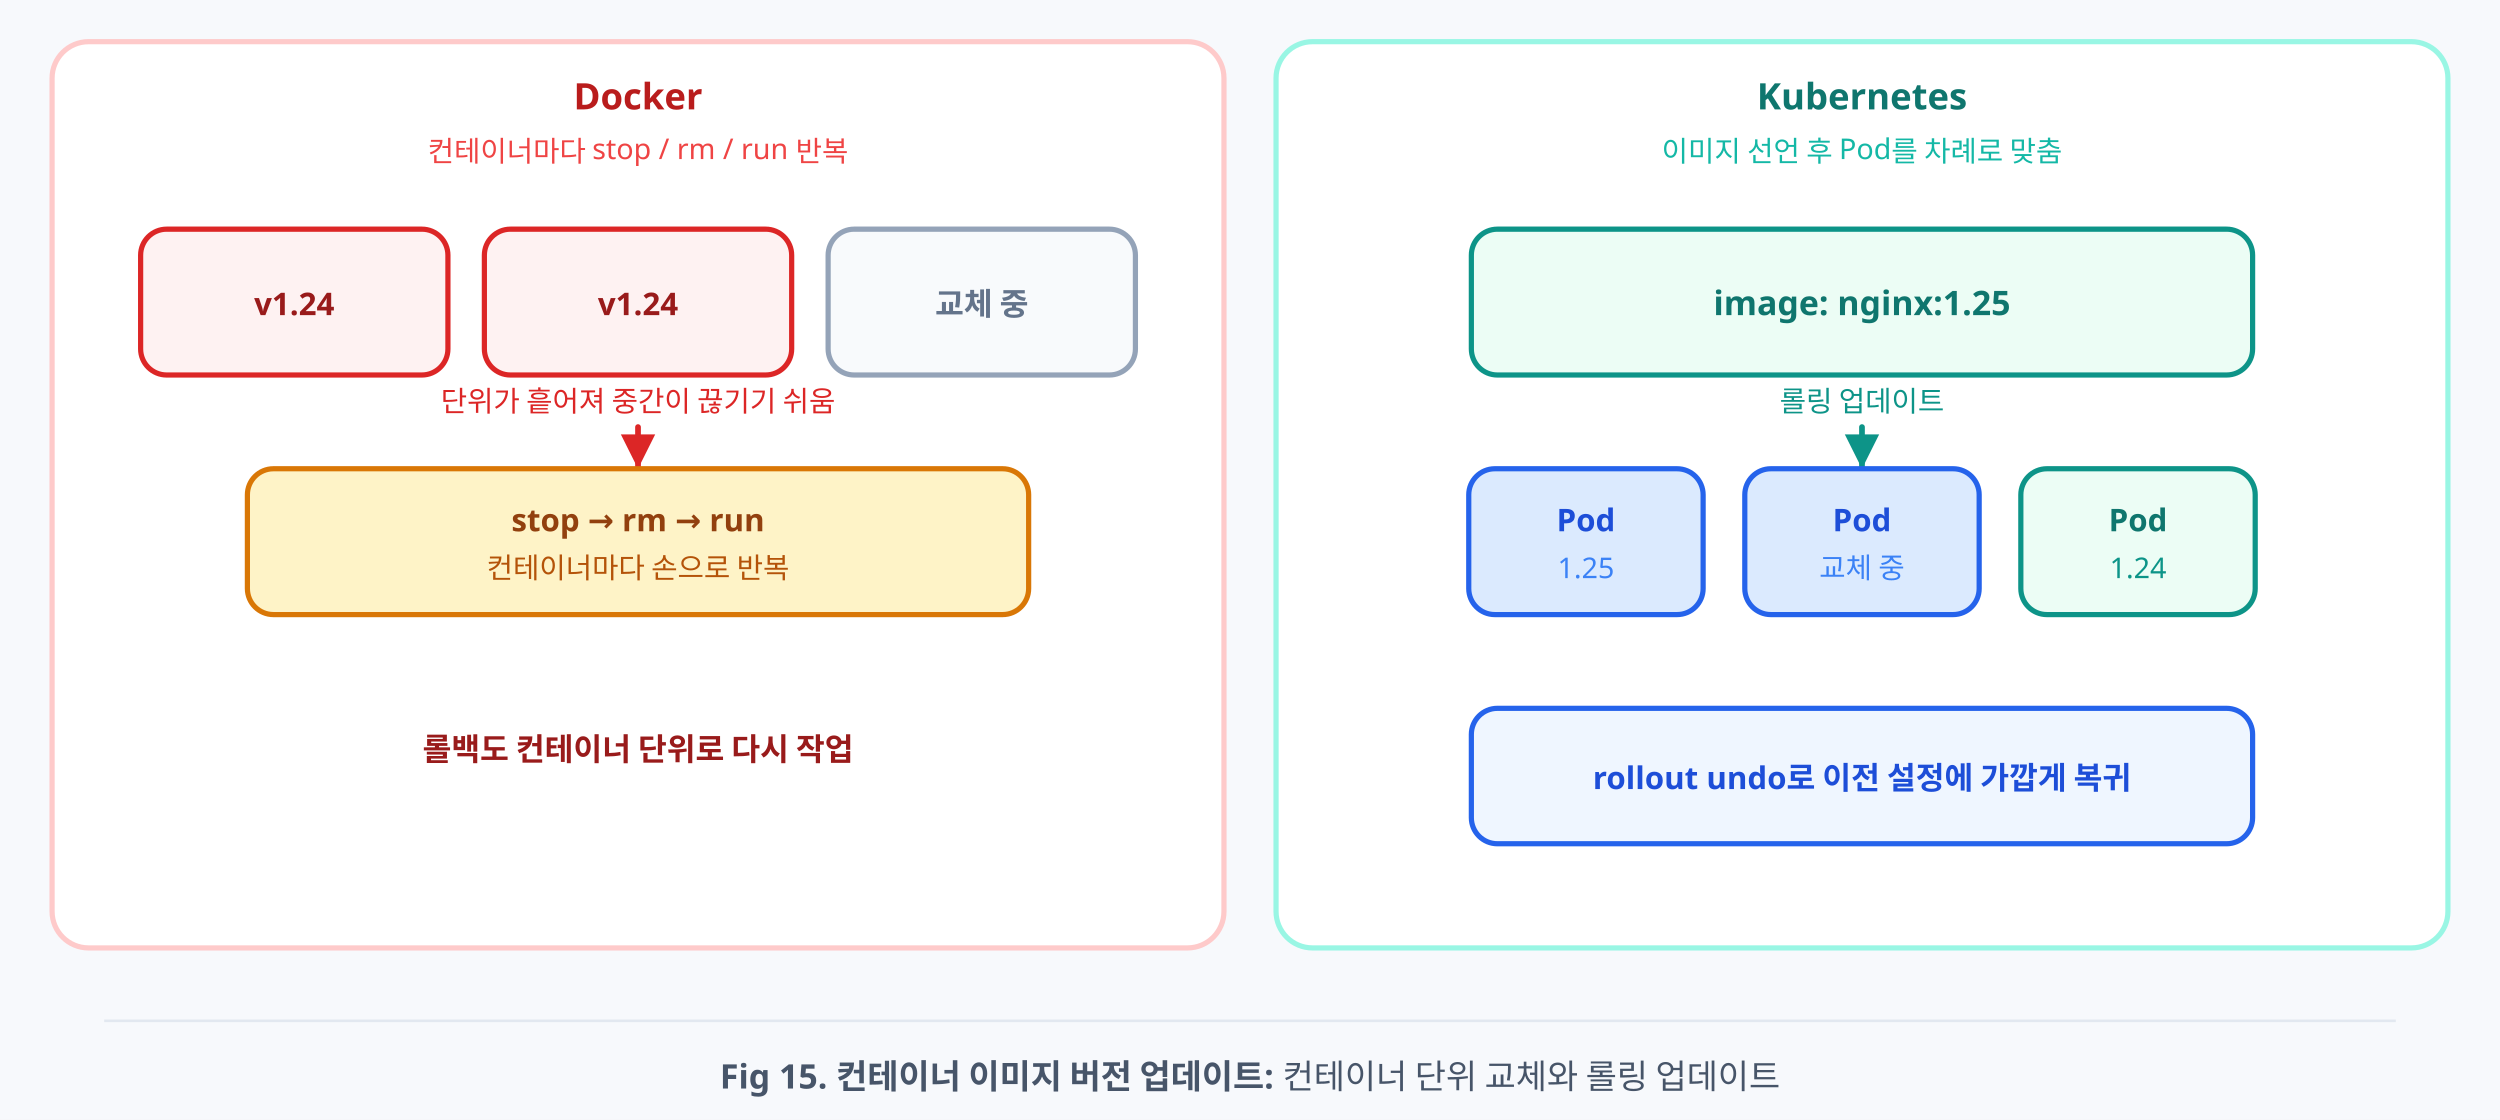
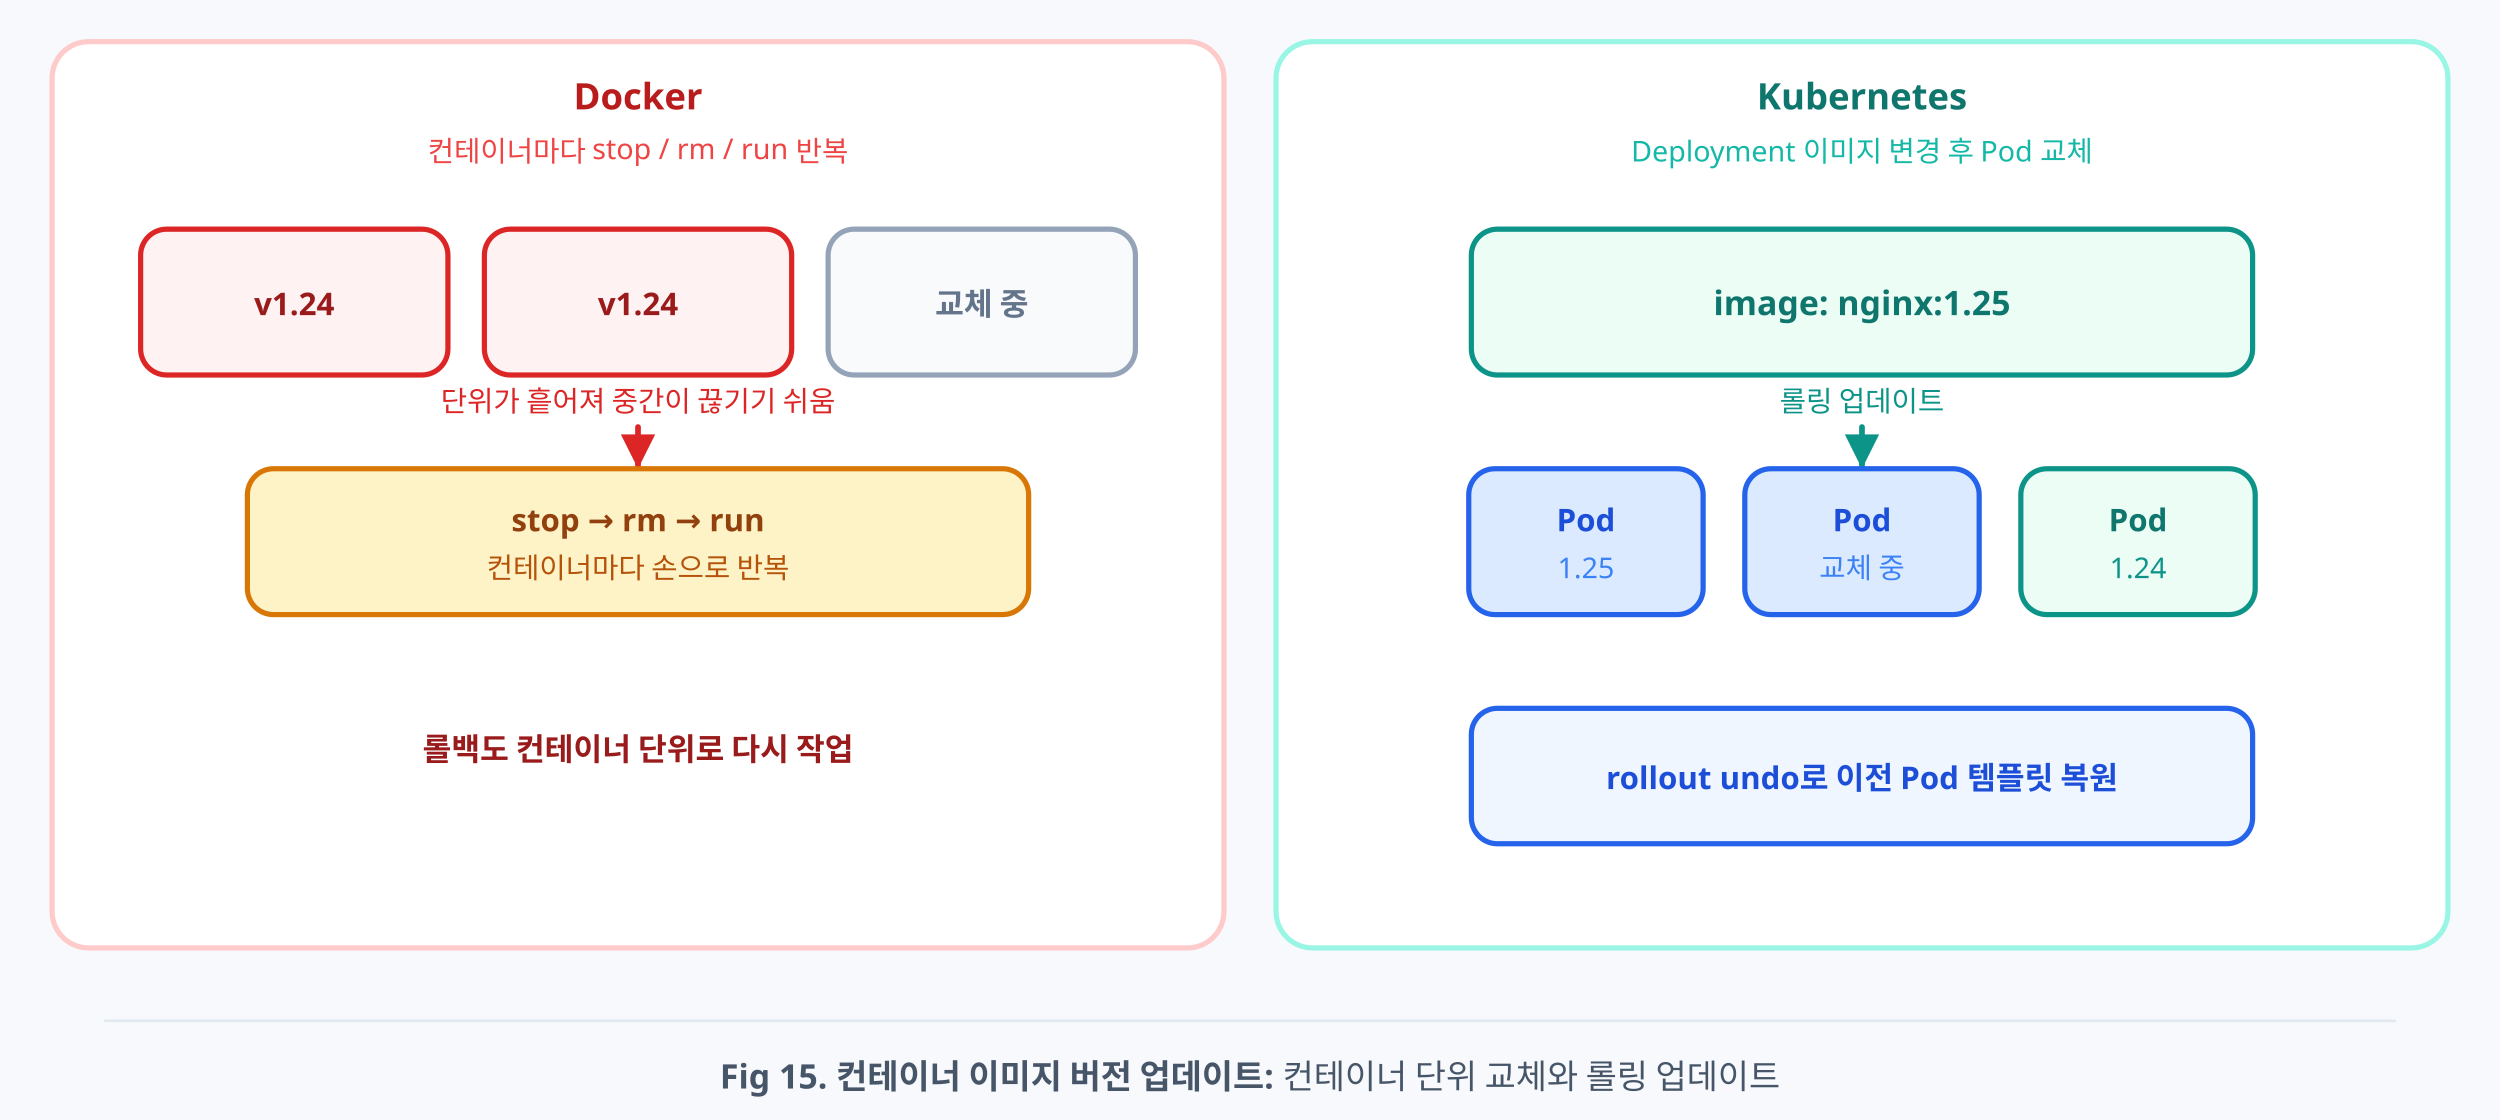
<svg xmlns="http://www.w3.org/2000/svg" width="960" height="430" viewBox="0 0 960 430">
  <rect width="960" height="430" fill="#F7F9FC" />
  <defs>
    <marker id="r" markerWidth="8" markerHeight="8" refX="6" refY="3" orient="auto" markerUnits="strokeWidth">
      <path d="M0,0 L6,3 L0,6 Z" fill="#DC2626" />
    </marker>
    <marker id="t" markerWidth="8" markerHeight="8" refX="6" refY="3" orient="auto" markerUnits="strokeWidth">
      <path d="M0,0 L6,3 L0,6 Z" fill="#0D9488" />
    </marker>
    <marker id="b" markerWidth="8" markerHeight="8" refX="6" refY="3" orient="auto" markerUnits="strokeWidth">
      <path d="M0,0 L6,3 L0,6 Z" fill="#2563EB" />
    </marker>
  </defs>
  <rect x="20" y="16" width="450" height="348" rx="14" fill="#FFFFFF" stroke="#FECACA" stroke-width="2" />
  <text x="245" y="42" text-anchor="middle" font-family="Apple SD Gothic Neo, Noto Sans KR, sans-serif" font-size="14" fill="#B91C1C" font-weight="700">Docker</text>
  <text x="245" y="62" text-anchor="middle" font-family="Apple SD Gothic Neo, Noto Sans KR, sans-serif" font-size="11" fill="#EF4444">컨테이너마다 stop / rm / run 반복</text>
  <rect x="54" y="88" width="118" height="56" rx="10" fill="#FEF2F2" stroke="#DC2626" stroke-width="2" />
  <text x="113.0" y="121" text-anchor="middle" font-family="Apple SD Gothic Neo, Noto Sans KR, sans-serif" font-size="12" fill="#991B1B" font-weight="600">v1.24</text>
  <rect x="186" y="88" width="118" height="56" rx="10" fill="#FEF2F2" stroke="#DC2626" stroke-width="2" />
  <text x="245.0" y="121" text-anchor="middle" font-family="Apple SD Gothic Neo, Noto Sans KR, sans-serif" font-size="12" fill="#991B1B" font-weight="600">v1.24</text>
  <rect x="318" y="88" width="118" height="56" rx="10" fill="#F8FAFC" stroke="#94A3B8" stroke-width="2" />
  <text x="377.0" y="121" text-anchor="middle" font-family="Apple SD Gothic Neo, Noto Sans KR, sans-serif" font-size="12" fill="#64748B" font-weight="600">교체 중</text>
  <text x="245" y="158" text-anchor="middle" font-family="Apple SD Gothic Neo, Noto Sans KR, sans-serif" font-size="11" fill="#DC2626">단위가 흩어져 중간이 끊기기 쉬움</text>
  <line x1="245" y1="164" x2="245" y2="180" stroke="#DC2626" stroke-width="2.2" stroke-linecap="round" marker-end="url(#r)" />
  <rect x="95" y="180" width="300" height="56" rx="10" fill="#FEF3C7" stroke="#D97706" stroke-width="2" />
  <text x="245" y="204" text-anchor="middle" font-family="Apple SD Gothic Neo, Noto Sans KR, sans-serif" font-size="12" fill="#92400E" font-weight="600">stop → rm → run</text>
  <text x="245" y="222" text-anchor="middle" font-family="Apple SD Gothic Neo, Noto Sans KR, sans-serif" font-size="11" fill="#B45309">컨테이너마다 손으로 반복</text>
  <text x="245" y="292" text-anchor="middle" font-family="Apple SD Gothic Neo, Noto Sans KR, sans-serif" font-size="12" fill="#991B1B" font-weight="600">롤백도 컨테이너 단위로 다시 작업</text>
  <rect x="490" y="16" width="450" height="348" rx="14" fill="#FFFFFF" stroke="#99F6E4" stroke-width="2" />
  <text x="715" y="42" text-anchor="middle" font-family="Apple SD Gothic Neo, Noto Sans KR, sans-serif" font-size="14" fill="#0F766E" font-weight="700">Kubernetes</text>
-   <text x="715" y="62" text-anchor="middle" font-family="Apple SD Gothic Neo, Noto Sans KR, sans-serif" font-size="11" fill="#14B8A6">이미지 선언 후 Pod를 차례로 맞춤</text>
+   <text x="715" y="62" text-anchor="middle" font-family="Apple SD Gothic Neo, Noto Sans KR, sans-serif" font-size="11" fill="#14B8A6">Deployment 이미지 변경 후 Pod 교체</text>
  <rect x="565" y="88" width="300" height="56" rx="10" fill="#ECFDF5" stroke="#0D9488" stroke-width="2" />
  <text x="715" y="121" text-anchor="middle" font-family="Apple SD Gothic Neo, Noto Sans KR, sans-serif" font-size="13" fill="#0F766E" font-weight="600">image: nginx:1.25</text>
  <text x="715" y="158" text-anchor="middle" font-family="Apple SD Gothic Neo, Noto Sans KR, sans-serif" font-size="11" fill="#0D9488">롤링 업데이트</text>
  <line x1="715" y1="164" x2="715" y2="180" stroke="#0D9488" stroke-width="2.2" stroke-linecap="round" marker-end="url(#t)" />
  <rect x="564" y="180" width="90" height="56" rx="10" fill="#DBEAFE" stroke="#2563EB" stroke-width="2" />
  <text x="609.0" y="204" text-anchor="middle" font-family="Apple SD Gothic Neo, Noto Sans KR, sans-serif" font-size="12" fill="#1D4ED8" font-weight="600">Pod</text>
  <text x="609.0" y="222" text-anchor="middle" font-family="Apple SD Gothic Neo, Noto Sans KR, sans-serif" font-size="11" fill="#3B82F6">1.25</text>
  <rect x="670" y="180" width="90" height="56" rx="10" fill="#DBEAFE" stroke="#2563EB" stroke-width="2" />
  <text x="715.0" y="204" text-anchor="middle" font-family="Apple SD Gothic Neo, Noto Sans KR, sans-serif" font-size="12" fill="#1D4ED8" font-weight="600">Pod</text>
  <text x="715.0" y="222" text-anchor="middle" font-family="Apple SD Gothic Neo, Noto Sans KR, sans-serif" font-size="11" fill="#3B82F6">교체 중</text>
  <rect x="776" y="180" width="90" height="56" rx="10" fill="#ECFDF5" stroke="#0D9488" stroke-width="2" />
  <text x="821.0" y="204" text-anchor="middle" font-family="Apple SD Gothic Neo, Noto Sans KR, sans-serif" font-size="12" fill="#0F766E" font-weight="600">Pod</text>
  <text x="821.0" y="222" text-anchor="middle" font-family="Apple SD Gothic Neo, Noto Sans KR, sans-serif" font-size="11" fill="#0D9488">1.24</text>
  <rect x="565" y="272" width="300" height="52" rx="10" fill="#EFF6FF" stroke="#2563EB" stroke-width="2" />
-   <text x="715" y="303" text-anchor="middle" font-family="Apple SD Gothic Neo, Noto Sans KR, sans-serif" font-size="12" fill="#1D4ED8" font-weight="600">rollout undo로 이전 설정에 가깝게 복귀</text>
+   <text x="715" y="303" text-anchor="middle" font-family="Apple SD Gothic Neo, Noto Sans KR, sans-serif" font-size="12" fill="#1D4ED8" font-weight="600">rollout undo로 이전 Pod 템플릿 복원</text>
  <line x1="40" y1="392" x2="920" y2="392" stroke="#E2E8F0" stroke-width="1" />
  <text x="480" y="418" text-anchor="middle" font-family="Apple SD Gothic Neo, Noto Sans KR, sans-serif" font-size="13" fill="#475569">
    <tspan font-weight="600">Fig 15. 컨테이너 이미지 버전 업데이트:</tspan>
    <tspan> 컨테이너 단위 교체와 롤링 업데이트</tspan>
  </text>
</svg>
